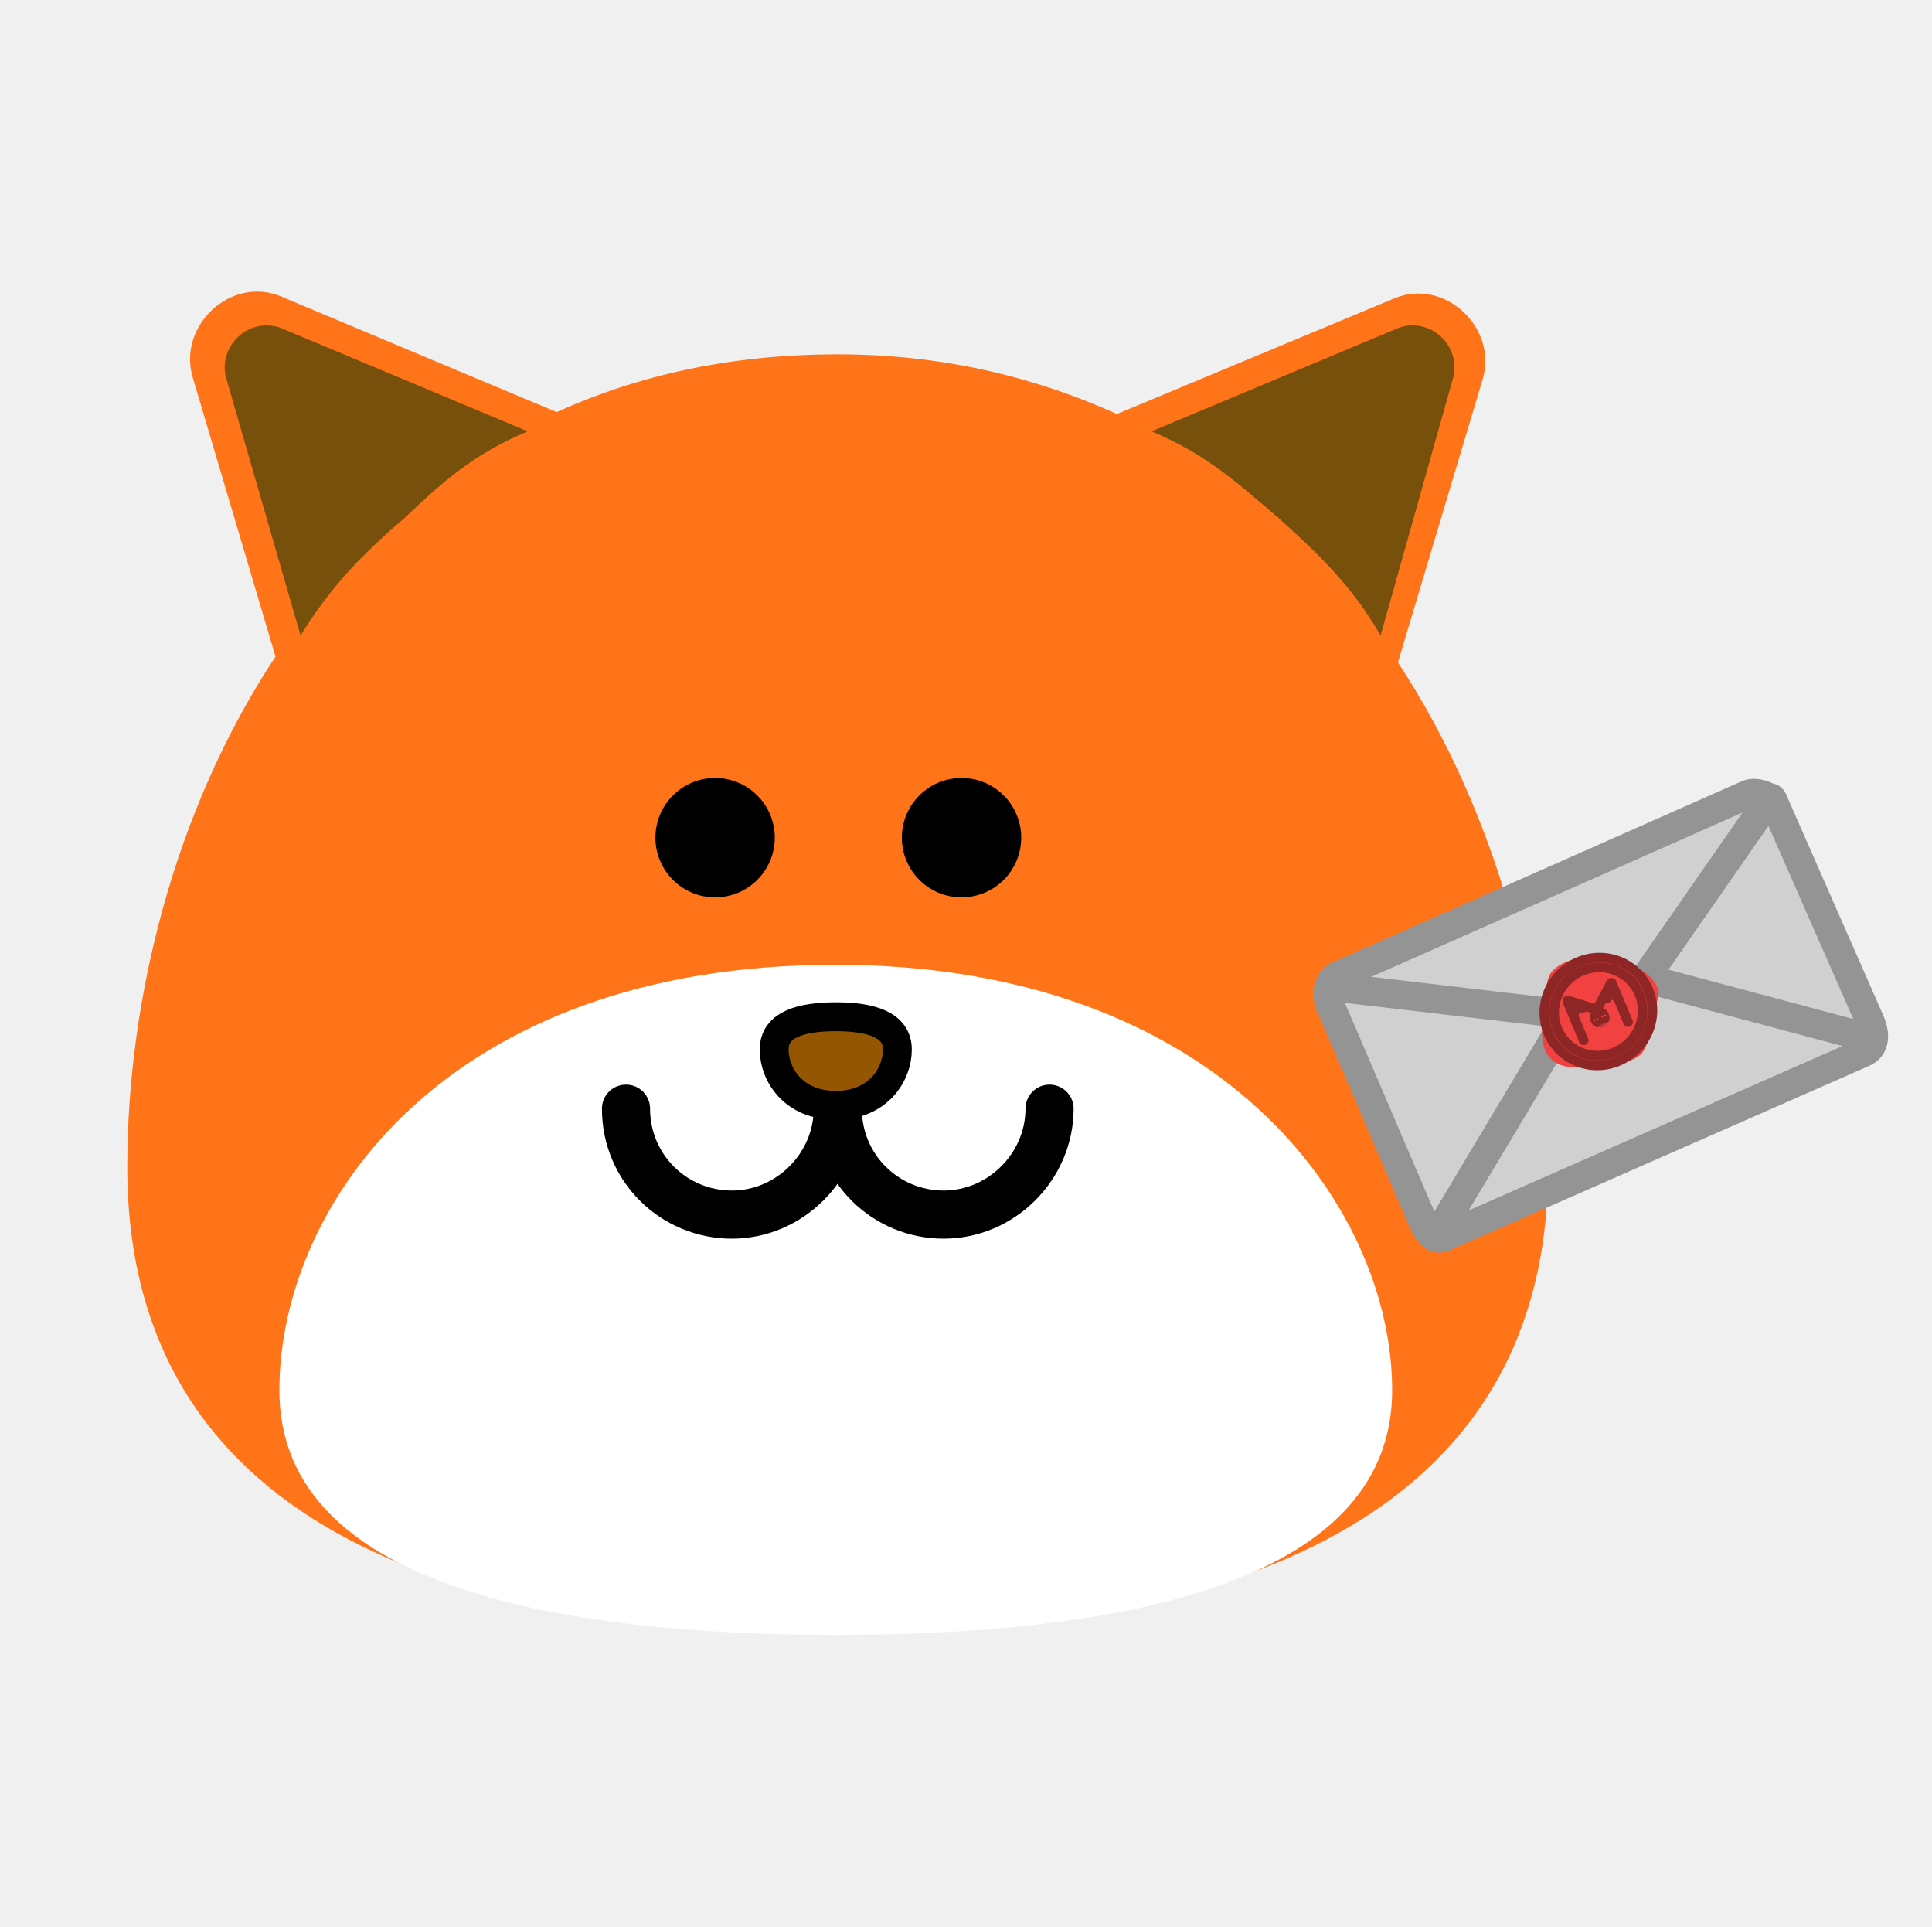
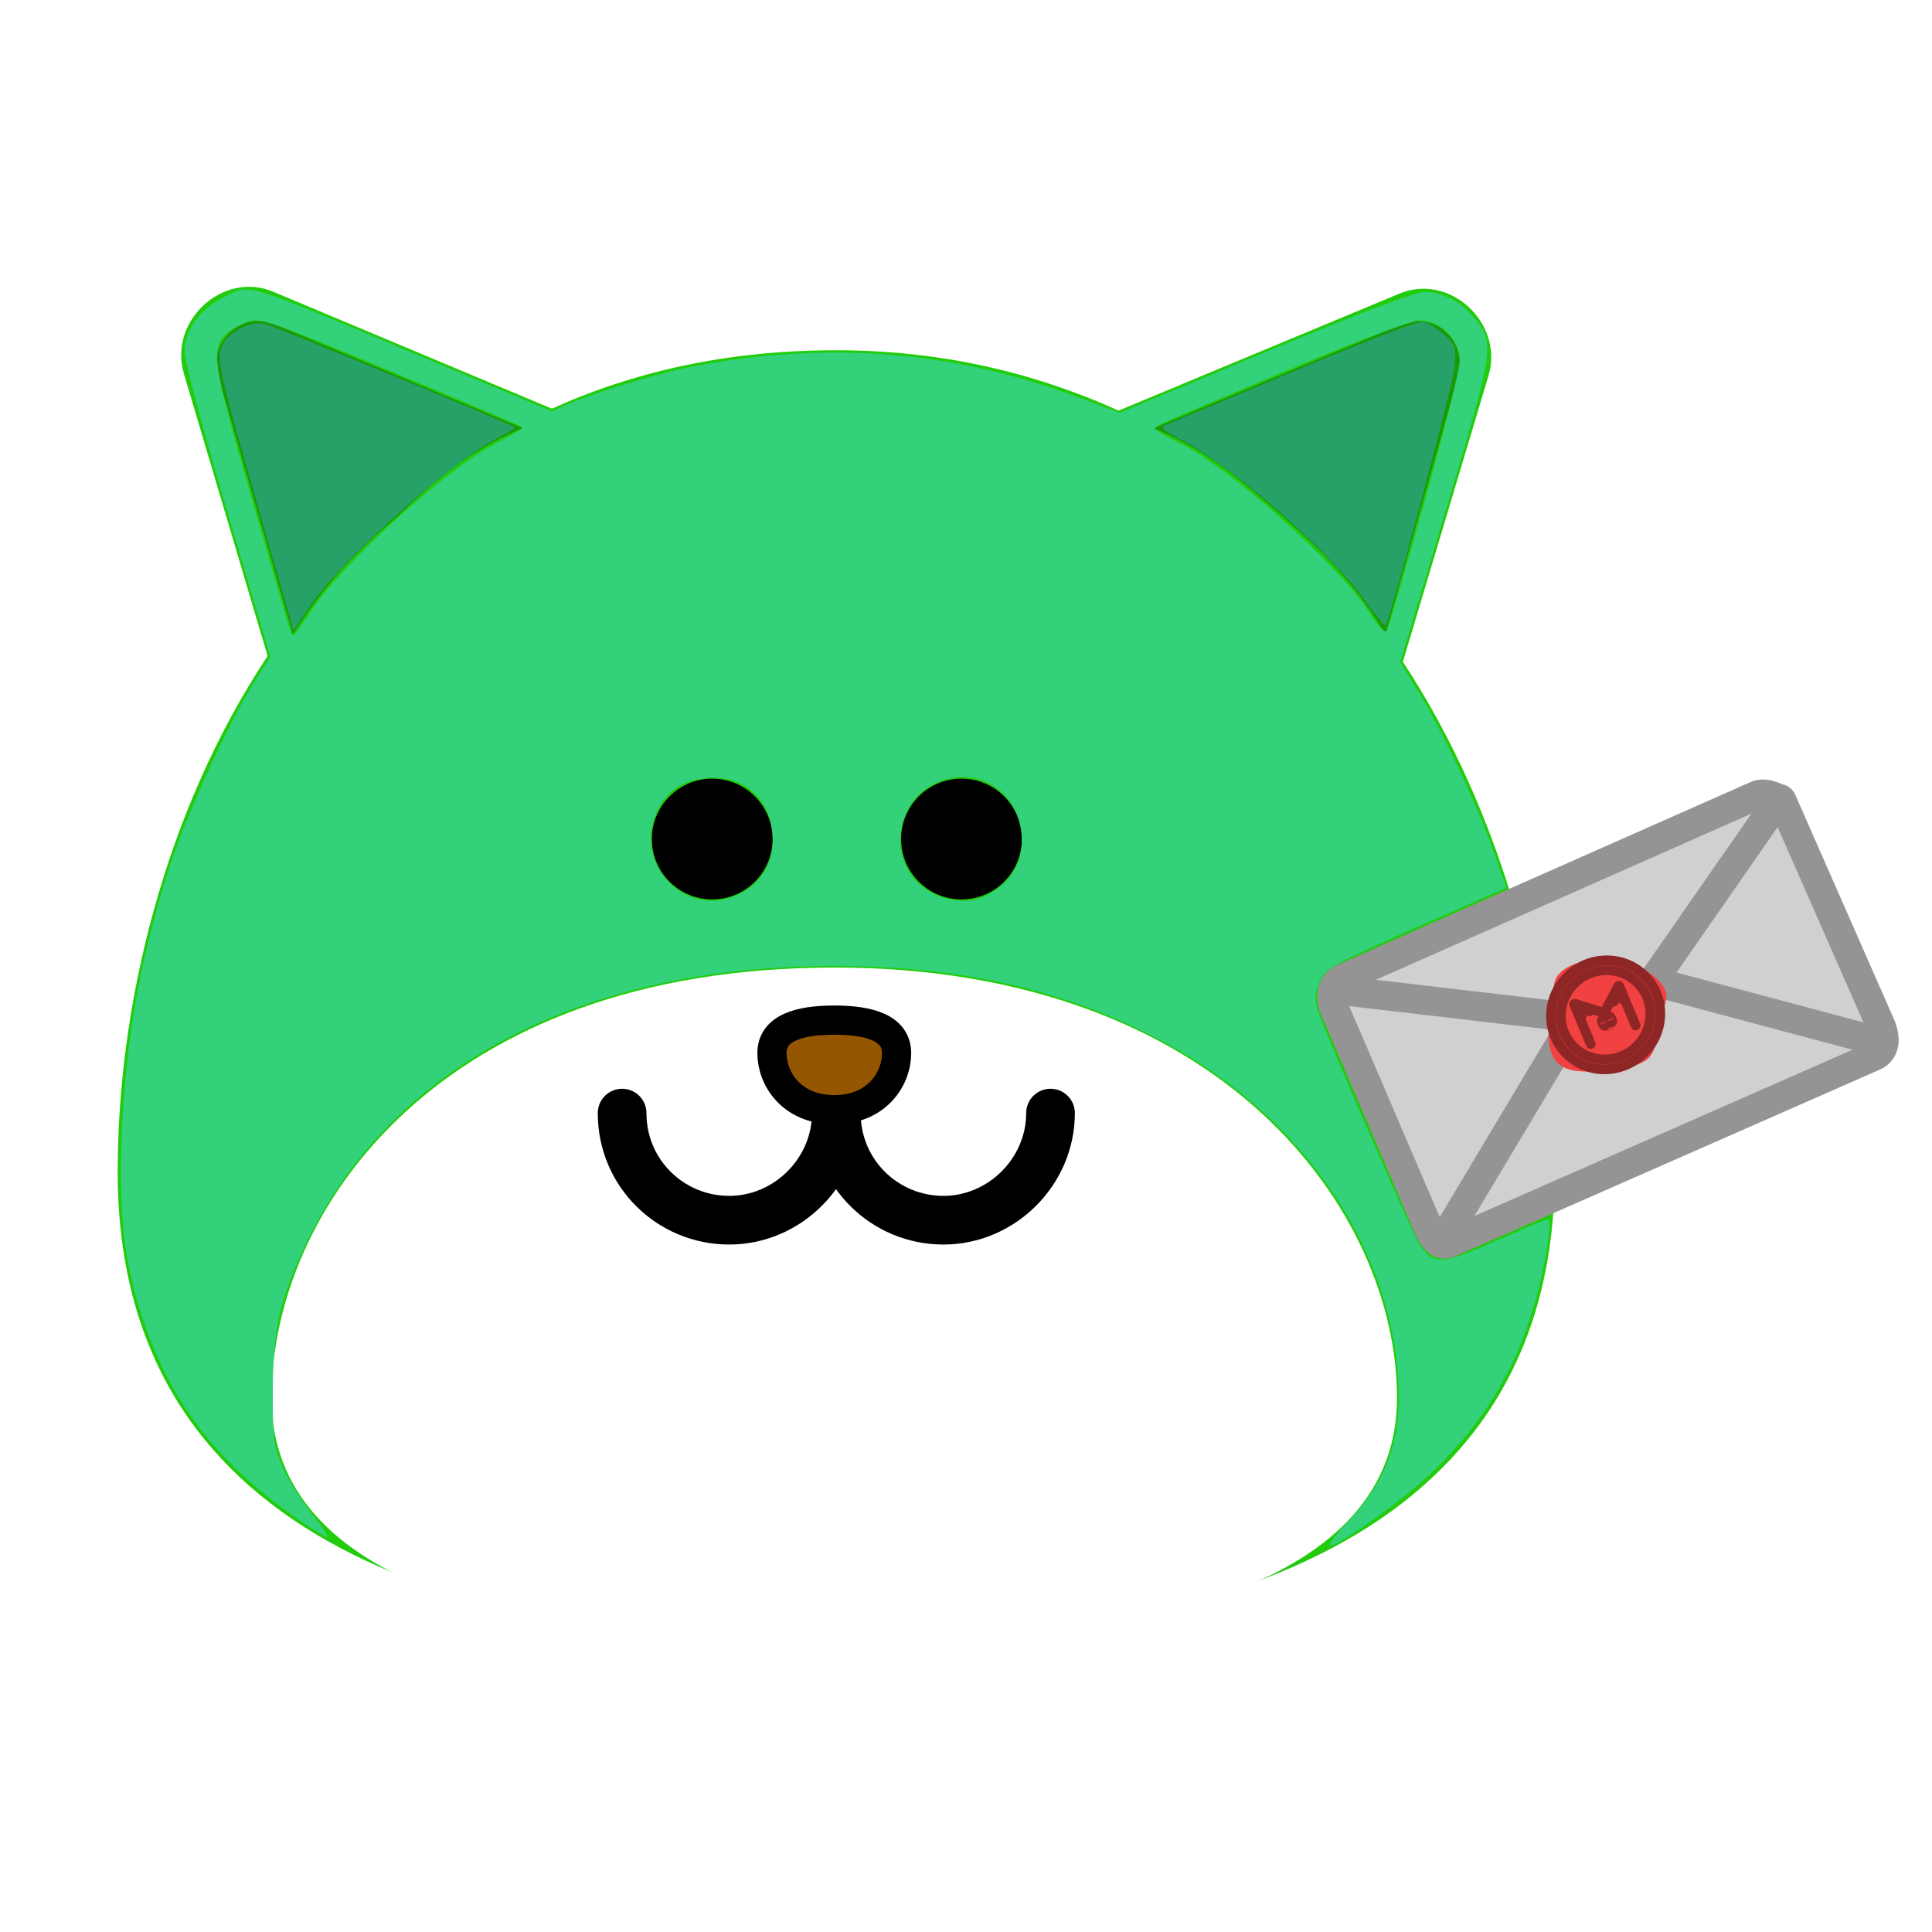
- <svg xmlns="http://www.w3.org/2000/svg" version="1.1" width="100.351" height="100.042" viewBox="0,0,100.351,100.042">
-   <g transform="translate(-269.9089,-129.9789)">
-     <g data-paper-data="{&quot;isPaintingLayer&quot;:true}" fill-rule="nonzero" stroke-linejoin="miter" stroke-miterlimit="10" stroke-dasharray="" stroke-dashoffset="0" style="mix-blend-mode: normal">
-       <path d="M350.32,190.579c0,18.3 -16.5,24.2 -36.9,24.2c-20.4,0 -36.9,-5.9 -36.9,-24.2c0,-8.6 2.4,-18.5 7.7,-26.5l-4.3,-14.5c-0.8,-2.7 2,-5.3 4.6,-4.2l14.3,6c4.2,-1.9 9,-3 14.6,-3c5.5,0 10.3,1.2 14.5,3.1l14.4,-6c2.6,-1.1 5.4,1.5 4.6,4.2l-4.4,14.7c5.2,7.9 7.7,17.7 7.8,26.2z" fill="#ff7319" stroke="none" stroke-width="1" stroke-linecap="butt" />
-       <path d="M342.22,202.179c0,9.6 -12.9,12.7 -28.9,12.7c-16,0 -28.9,-3.1 -28.9,-12.7c0,-9.6 8.6,-22.1 28.9,-22.1c19.9,0 28.9,12.5 28.9,22.1z" fill="#ffffff" stroke="none" stroke-width="1" stroke-linecap="butt" />
-       <path d="M310.12,184.479c0,-1.3 1.4,-1.7 3.2,-1.7c1.8,0 3.2,0.4 3.2,1.7c0,1.3 -1,2.9 -3.2,2.9c-2.2,0 -3.2,-1.6 -3.2,-2.9z" fill="#945600" stroke="#000000" stroke-width="1.5" stroke-linecap="butt" />
-       <path d="M303.952,173.479c0,-1.712 1.388,-3.1 3.1,-3.1c1.712,0 3.1,1.388 3.1,3.1c0,1.712 -1.388,3.1 -3.1,3.1c-1.712,0 -3.1,-1.388 -3.1,-3.1z" fill="#000000" stroke="none" stroke-width="1" stroke-linecap="butt" />
-       <path d="M316.752,173.479c0,-1.712 1.388,-3.1 3.1,-3.1c1.712,0 3.1,1.388 3.1,3.1c0,1.712 -1.388,3.1 -3.1,3.1c-1.712,0 -3.1,-1.388 -3.1,-3.1z" fill="#000000" stroke="none" stroke-width="1" stroke-linecap="butt" />
-       <path d="M290.92,156.879c-2.1,1.8 -3.8,3.5 -5.4,6.1l-3.9,-13.5c-0.3,-1.6 1.2,-3 2.8,-2.5l12.9,5.4c-2.9,1.2 -4.6,2.8 -6.4,4.5z" fill="#77500c" stroke="none" stroke-width="1" stroke-linecap="butt" />
-       <path d="M329.72,152.379l12.9,-5.4c1.6,-0.5 3.1,0.9 2.8,2.5l-3.8,13.5c-1.5,-2.6 -3.3,-4.3 -5.3,-6.1c-2,-1.7 -3.7,-3.3 -6.6,-4.5z" fill="#77500c" stroke="none" stroke-width="1" stroke-linecap="butt" />
-       <g>
-         <path d="M343.813,193.401c-1.166,-2.687 -4.08,-9.544 -4.789,-11.157c-0.297,-0.675 -0.136,-1.365 0.405,-1.603c2.259,-0.993 17.506,-7.745 21.264,-9.409c0.331,-0.147 0.76,0.008 1.025,0.125c0.157,0.069 0.211,0.023 0.275,0.169c0.561,1.275 3.711,8.441 5.046,11.477c0.379,0.861 0.158,1.418 -0.33,1.633c-2.185,0.961 -18.206,8.005 -21.802,9.586c-0.464,0.204 -0.8,-0.141 -1.094,-0.819z" fill="#d0d0d0" stroke="#949494" stroke-width="1.5" stroke-linecap="butt" />
-         <path d="M361.558,171.852l-7.718,11.098l-14.732,-1.723" fill="none" stroke="#949494" stroke-width="1.5" stroke-linecap="round" />
-         <path d="M344.724,193.833l6.538,-10.931" fill="none" stroke="#949494" stroke-width="1.5" stroke-linecap="round" />
-         <path d="M367.12,183.926l-11.665,-3.113" fill="none" stroke="#949494" stroke-width="1.5" stroke-linecap="round" />
-         <path d="M355.677,182.923c-0.108,0.63 -0.126,1.417 -0.56,1.829c-0.62,0.587 -2.87,0.761 -3.768,0.626c-1.528,-0.23 -1.467,-1.758 -1.204,-3.286c0.094,-0.548 0.033,-1.281 0.382,-1.67c0.624,-0.695 1.881,-0.829 2.861,-0.682c1.07,0.161 2.337,0.67 2.644,1.628c0.131,0.41 -0.275,1.097 -0.354,1.555z" fill="#f14141" stroke="none" stroke-width="1" stroke-linecap="butt" />
-         <path d="M355.697,182.923c-0.263,1.528 -1.715,2.581 -3.243,2.352c-0.499,-0.075 -0.944,-0.277 -1.308,-0.569c-0.751,-0.602 -1.158,-1.585 -0.981,-2.614c0.263,-1.528 1.715,-2.581 3.243,-2.352c1.528,0.23 2.553,1.655 2.289,3.183z" fill="#f14141" stroke="#8e2626" stroke-width="0.5" stroke-linecap="butt" />
-         <path d="M355.198,182.848c-0.216,1.252 -1.405,2.115 -2.657,1.927c-1.252,-0.188 -2.091,-1.356 -1.876,-2.608c0.216,-1.252 1.405,-2.115 2.657,-1.927c1.252,0.188 2.091,1.356 1.876,2.608z" fill="#f14141" stroke="#8e2626" stroke-width="0.5" stroke-linecap="butt" />
-         <path d="M352.166,184.003c0,0 -0.771,-1.851 -0.846,-2.031c-0.012,-0.028 0.014,-0.039 0.055,-0.027c0.155,0.045 1.141,0.364 1.407,0.442c0.043,0.012 0.082,-0.006 0.106,-0.049c0.145,-0.258 0.635,-1.196 0.699,-1.31c0.013,-0.023 0.031,-0.022 0.042,0.004c0.072,0.174 0.844,2.025 0.844,2.025" fill="none" stroke="#8e2626" stroke-width="0.5" stroke-linecap="round" />
-         <path d="M351.725,182.502l-0.138,-0.331l0.525,0.151" fill="#8e2626" stroke="#8e2626" stroke-width="0.5" stroke-linecap="round" />
-         <path d="M353.351,181.833l0.262,-0.479l0.138,0.331" data-paper-data="{&quot;index&quot;:null}" fill="#8e2626" stroke="#8e2626" stroke-width="0.5" stroke-linecap="round" />
-         <path d="M353.148,182.762c-0.035,-0.084 -0.044,-0.16 -0.02,-0.17c0.024,-0.01 0.071,0.05 0.106,0.134c0.035,0.084 0.044,0.16 0.02,0.17c-0.024,0.01 -0.071,-0.05 -0.106,-0.134z" fill="#8e2626" stroke="#8e2626" stroke-width="0.5" stroke-linecap="butt" />
-         <path d="M352.77,182.936c-0.035,-0.084 -0.044,-0.16 -0.02,-0.17c0.024,-0.01 0.071,0.05 0.106,0.134c0.035,0.084 0.044,0.16 0.02,0.17c-0.024,0.01 -0.071,-0.05 -0.106,-0.134z" fill="#8e2626" stroke="#8e2626" stroke-width="0.5" stroke-linecap="butt" />
-         <g fill="#8e2626" stroke="#8e2626" stroke-width="0" stroke-linecap="butt">
-           <path d="M353.372,183.168c0.008,0.009 -0,0.017 -0,0.017l-0.013,0.013c-0.062,0.059 -0.139,0.076 -0.193,0.032c-0.007,0.078 -0.062,0.139 -0.153,0.092l-0.014,-0.014c0,0 -0.008,-0.009 0,-0.017c0.009,-0.008 0.017,0 0.017,0l0.011,0.012c0.081,0.042 0.12,-0.025 0.116,-0.097c-0.011,-0.015 -0.021,-0.035 -0.029,-0.058c0,0 -0.004,-0.011 0.008,-0.015c0.011,-0.004 0.015,0.008 0.015,0.008c0,0.002 0.001,0.003 0.001,0.004c0.001,-0.001 0.002,-0.001 0.004,-0.002c0.011,-0.004 0.015,0.008 0.015,0.008c0.005,0.015 0.008,0.03 0.009,0.046c0.045,0.055 0.118,0.044 0.176,-0.015l0.013,-0.013c0,0 0.009,-0.008 0.017,0z" />
-           <path d="M353.074,183.117c-0.006,-0.025 0.041,-0.049 0.066,-0.055c0.025,-0.006 0.073,-0.023 0.079,0.002c0.006,0.025 -0.023,0.092 -0.048,0.098c-0.025,0.006 -0.091,-0.02 -0.097,-0.045z" />
+ <svg xmlns="http://www.w3.org/2000/svg" version="1.1" width="99.216" height="99.216" viewBox="0,0,99.216,99.216" id="svg971">
+   <defs id="defs975" />
+   <g transform="translate(-0.39179,-0.39179)" id="g969">
+     <g data-paper-data="{&quot;isPaintingLayer&quot;:true}" fill-rule="nonzero" stroke-linejoin="miter" stroke-miterlimit="10" stroke-dasharray="" stroke-dashoffset="0" style="mix-blend-mode: normal" id="g967">
+       <path d="M0.392,99.608v-99.216h99.216v99.216z" fill="#ffffff" stroke="none" stroke-width="none" stroke-linecap="butt" id="path917" />
+       <path d="M80.235,60.579c0,18.3 -16.5,24.2 -36.9,24.2c-20.4,0 -36.9,-5.9 -36.9,-24.2c0,-8.6 2.4,-18.5 7.7,-26.5l-4.3,-14.5c-0.8,-2.7 2,-5.3 4.6,-4.2l14.3,6c4.2,-1.9 9,-3 14.6,-3c5.5,0 10.3,1.2 14.5,3.1l14.4,-6c2.6,-1.1 5.4,1.5 4.6,4.2l-4.4,14.7c5.2,7.9 7.7,17.7 7.8,26.2z" fill="#22cc0d" stroke="none" stroke-width="1" stroke-linecap="butt" id="path919" />
+       <path d="M72.135,72.179c0,9.6 -12.9,12.7 -28.9,12.7c-16,0 -28.9,-3.1 -28.9,-12.7c0,-9.6 8.6,-22.1 28.9,-22.1c19.9,0 28.9,12.5 28.9,22.1z" fill="#ffffff" stroke="none" stroke-width="1" stroke-linecap="butt" id="path921" />
+       <path d="M40.035,54.479c0,-1.3 1.4,-1.7 3.2,-1.7c1.8,0 3.2,0.4 3.2,1.7c0,1.3 -1,2.9 -3.2,2.9c-2.2,0 -3.2,-1.6 -3.2,-2.9z" fill="#945600" stroke="#000000" stroke-width="1.5" stroke-linecap="butt" id="path923" />
+       <path d="M33.867,43.479c0,-1.712 1.388,-3.1 3.1,-3.1c1.712,0 3.1,1.388 3.1,3.1c0,1.712 -1.388,3.1 -3.1,3.1c-1.712,0 -3.1,-1.388 -3.1,-3.1z" fill="#000000" stroke="none" stroke-width="1" stroke-linecap="butt" id="path925" />
+       <path d="M46.667,43.479c0,-1.712 1.388,-3.1 3.1,-3.1c1.712,0 3.1,1.388 3.1,3.1c0,1.712 -1.388,3.1 -3.1,3.1c-1.712,0 -3.1,-1.388 -3.1,-3.1z" fill="#000000" stroke="none" stroke-width="1" stroke-linecap="butt" id="path927" />
+       <path d="M20.835,26.879c-2.1,1.8 -3.8,3.5 -5.4,6.1l-3.9,-13.5c-0.3,-1.6 1.2,-3 2.8,-2.5l12.9,5.4c-2.9,1.2 -4.6,2.8 -6.4,4.5z" fill="#1a9909" stroke="none" stroke-width="1" stroke-linecap="butt" id="path929" />
+       <path d="M59.635,22.379l12.9,-5.4c1.6,-0.5 3.1,0.9 2.8,2.5l-3.8,13.5c-1.5,-2.6 -3.3,-4.3 -5.3,-6.1c-2,-1.7 -3.7,-3.3 -6.6,-4.5z" fill="#1a9909" stroke="none" stroke-width="1" stroke-linecap="butt" id="path931" />
+       <g id="g963">
+         <path d="M73.728,63.401c-1.166,-2.687 -4.08,-9.544 -4.789,-11.157c-0.297,-0.675 -0.136,-1.365 0.405,-1.603c2.259,-0.993 17.506,-7.745 21.264,-9.409c0.331,-0.147 0.76,0.008 1.025,0.125c0.157,0.069 0.211,0.023 0.275,0.169c0.561,1.275 3.711,8.441 5.046,11.477c0.379,0.861 0.158,1.418 -0.33,1.633c-2.185,0.961 -18.206,8.005 -21.802,9.586c-0.464,0.204 -0.8,-0.141 -1.094,-0.819z" fill="#d0d0d0" stroke="#949494" stroke-width="1.5" stroke-linecap="butt" id="path933" />
+         <path d="M91.473,41.852l-7.718,11.098l-14.732,-1.723" fill="none" stroke="#949494" stroke-width="1.5" stroke-linecap="round" id="path935" />
+         <path d="M74.639,63.833l6.538,-10.931" fill="none" stroke="#949494" stroke-width="1.5" stroke-linecap="round" id="path937" />
+         <path d="M97.036,53.926l-11.665,-3.113" fill="none" stroke="#949494" stroke-width="1.5" stroke-linecap="round" id="path939" />
+         <path d="M85.592,52.923c-0.108,0.63 -0.126,1.417 -0.56,1.829c-0.62,0.587 -2.87,0.761 -3.768,0.626c-1.528,-0.23 -1.467,-1.758 -1.204,-3.286c0.094,-0.548 0.033,-1.281 0.382,-1.67c0.624,-0.695 1.881,-0.829 2.861,-0.682c1.07,0.161 2.337,0.67 2.644,1.628c0.131,0.41 -0.275,1.097 -0.354,1.555z" fill="#f14141" stroke="none" stroke-width="1" stroke-linecap="butt" id="path941" />
+         <path d="M85.613,52.923c-0.263,1.528 -1.715,2.581 -3.243,2.352c-0.499,-0.075 -0.944,-0.277 -1.308,-0.569c-0.751,-0.602 -1.158,-1.585 -0.981,-2.614c0.263,-1.528 1.715,-2.581 3.243,-2.352c1.528,0.23 2.553,1.655 2.289,3.183z" fill="#f14141" stroke="#8e2626" stroke-width="0.5" stroke-linecap="butt" id="path943" />
+         <path d="M85.113,52.848c-0.216,1.252 -1.405,2.115 -2.657,1.927c-1.252,-0.188 -2.091,-1.356 -1.876,-2.608c0.216,-1.252 1.405,-2.115 2.657,-1.927c1.252,0.188 2.091,1.356 1.876,2.608z" fill="#f14141" stroke="#8e2626" stroke-width="0.5" stroke-linecap="butt" id="path945" />
+         <path d="M82.082,54.003c0,0 -0.771,-1.851 -0.846,-2.031c-0.012,-0.028 0.014,-0.039 0.055,-0.027c0.155,0.045 1.141,0.364 1.407,0.442c0.043,0.012 0.082,-0.006 0.106,-0.049c0.145,-0.258 0.635,-1.196 0.699,-1.31c0.013,-0.023 0.031,-0.022 0.042,0.004c0.072,0.174 0.844,2.025 0.844,2.025" fill="none" stroke="#8e2626" stroke-width="0.5" stroke-linecap="round" id="path947" />
+         <path d="M81.641,52.502l-0.138,-0.331l0.525,0.151" fill="#8e2626" stroke="#8e2626" stroke-width="0.5" stroke-linecap="round" id="path949" />
+         <path d="M83.267,51.833l0.262,-0.479l0.138,0.331" data-paper-data="{&quot;index&quot;:null}" fill="#8e2626" stroke="#8e2626" stroke-width="0.5" stroke-linecap="round" id="path951" />
+         <path d="M83.063,52.762c-0.035,-0.084 -0.044,-0.16 -0.02,-0.17c0.024,-0.01 0.071,0.05 0.106,0.134c0.035,0.084 0.044,0.16 0.02,0.17c-0.024,0.01 -0.071,-0.05 -0.106,-0.134z" fill="#8e2626" stroke="#8e2626" stroke-width="0.5" stroke-linecap="butt" id="path953" />
+         <path d="M82.686,52.936c-0.035,-0.084 -0.044,-0.16 -0.02,-0.17c0.024,-0.01 0.071,0.05 0.106,0.134c0.035,0.084 0.044,0.16 0.02,0.17c-0.024,0.01 -0.071,-0.05 -0.106,-0.134z" fill="#8e2626" stroke="#8e2626" stroke-width="0.5" stroke-linecap="butt" id="path955" />
+         <g fill="#8e2626" stroke="#8e2626" stroke-width="0" stroke-linecap="butt" id="g961">
+           <path d="M83.287,53.168c0.008,0.009 -0,0.017 -0,0.017l-0.013,0.013c-0.062,0.059 -0.139,0.076 -0.193,0.032c-0.007,0.078 -0.062,0.139 -0.153,0.092l-0.014,-0.014c0,0 -0.008,-0.009 0,-0.017c0.009,-0.008 0.017,0 0.017,0l0.011,0.012c0.081,0.042 0.12,-0.025 0.116,-0.097c-0.011,-0.015 -0.021,-0.035 -0.029,-0.058c0,0 -0.004,-0.011 0.008,-0.015c0.011,-0.004 0.015,0.008 0.015,0.008c0,0.002 0.001,0.003 0.001,0.004c0.001,-0.001 0.002,-0.001 0.004,-0.002c0.011,-0.004 0.015,0.008 0.015,0.008c0.005,0.015 0.008,0.03 0.009,0.046c0.045,0.055 0.118,0.044 0.176,-0.015l0.013,-0.013c0,0 0.009,-0.008 0.017,0z" id="path957" />
+           <path d="M82.989,53.117c-0.006,-0.025 0.041,-0.049 0.066,-0.055c0.025,-0.006 0.073,-0.023 0.079,0.002c0.006,0.025 -0.023,0.092 -0.048,0.098c-0.025,0.006 -0.091,-0.02 -0.097,-0.045z" id="path959" />
        </g>
      </g>
-       <path d="M324.424,187.554c0,3 -2.5,5.5 -5.5,5.5c-3,0 -5.5,-2.4 -5.5,-5.5c0,-0.2 0,-0.2 0,-0.2c0,-0.2 0,-0.3 0,-0.3c0,0 0,0.1 0,0.3c0,0 0,0 0,0.2c0,3 -2.5,5.5 -5.5,5.5c-3,0 -5.5,-2.4 -5.5,-5.5" fill="none" stroke="#000000" stroke-width="2.5" stroke-linecap="round" />
+       <path d="M54.34,57.554c0,3 -2.5,5.5 -5.5,5.5c-3,0 -5.5,-2.4 -5.5,-5.5c0,-0.2 0,-0.2 0,-0.2c0,-0.2 0,-0.3 0,-0.3c0,0 0,0.1 0,0.3c0,0 0,0 0,0.2c0,3 -2.5,5.5 -5.5,5.5c-3,0 -5.5,-2.4 -5.5,-5.5" fill="none" stroke="#000000" stroke-width="2.5" stroke-linecap="round" id="path965" />
    </g>
+     <path style="fill:#33d17a;stroke-width:0.22" d="M 69.265,78.105 C 71.289,75.973 72.047,73.703 71.789,70.545 71.211,63.46 66.451,56.912 59.187,53.204 54.37,50.746 49.177,49.608 42.773,49.608 c -13.003,0 -22.836,5.225 -27.129,14.415 -1.299,2.781 -1.623,4.25 -1.634,7.412 -0.009,2.472 0.047,2.881 0.536,3.966 0.3,0.665 0.971,1.732 1.491,2.37 0.52,0.638 0.861,1.16 0.759,1.16 -0.103,0 -0.773,-0.41 -1.491,-0.911 C 11.046,75.047 8.634,71.864 7.203,67.327 6.362,64.659 6.094,62.132 6.248,58.317 6.455,53.164 7.312,48.582 8.964,43.783 9.839,41.241 11.908,36.823 13.086,34.982 l 0.8,-1.25 -2.203,-7.424 c -1.211,-4.083 -2.203,-7.789 -2.203,-8.234 0,-1.124 0.783,-2.205 2.054,-2.835 1.338,-0.664 0.842,-0.812 9.741,2.92 l 7.055,2.959 0.772,-0.333 c 1.415,-0.611 4.501,-1.56 6.173,-1.9 6.888,-1.399 13.535,-0.917 19.88,1.441 l 2.352,0.874 7.445,-3.103 c 4.558,-1.9 7.733,-3.103 8.187,-3.103 0.942,0 1.835,0.461 2.559,1.321 1.088,1.293 1.054,1.521 -1.469,9.938 l -2.322,7.746 0.903,1.466 c 1.209,1.964 3.057,5.88 3.879,8.221 l 0.669,1.904 -4.642,2.048 c -4.331,1.911 -4.664,2.099 -4.957,2.8 -0.244,0.584 -0.26,0.915 -0.073,1.482 0.402,1.217 4.811,11.374 5.186,11.947 0.73,1.114 1.147,1.101 3.914,-0.124 1.398,-0.619 2.612,-1.125 2.699,-1.125 0.259,0 -0.12,2.398 -0.689,4.363 -0.982,3.387 -2.605,6.067 -5.187,8.56 -1.51,1.458 -4.809,3.834 -5.323,3.834 -0.124,0 0.316,-0.57 0.978,-1.268 z M 37.775,46 c 1.216,-0.508 1.912,-1.539 1.912,-2.832 0,-2.077 -1.453,-3.428 -3.445,-3.204 -1.189,0.134 -1.947,0.616 -2.428,1.543 -1.4,2.696 1.202,5.646 3.962,4.493 z m 12.921,-0.022 c 1.165,-0.602 1.779,-1.573 1.779,-2.81 0,-2.561 -2.407,-4.041 -4.634,-2.85 -1.493,0.798 -2.07,2.923 -1.196,4.402 0.796,1.347 2.722,1.945 4.051,1.258 z M 15.991,31.363 c 1.641,-2.475 6.83,-7.197 9.385,-8.539 0.855,-0.45 1.523,-0.849 1.484,-0.888 -0.039,-0.039 -3.079,-1.327 -6.755,-2.862 -6.144,-2.566 -6.74,-2.772 -7.372,-2.551 -0.378,0.132 -0.866,0.401 -1.084,0.598 -0.846,0.766 -0.74,1.477 1.243,8.36 2.139,7.422 2.056,7.151 2.173,7.151 0.047,0 0.464,-0.57 0.926,-1.268 z m 57.186,-5.658 c 0.982,-3.506 1.786,-6.737 1.786,-7.18 0,-1.062 -1.003,-2.08 -2.042,-2.073 -0.398,0.003 -3.099,1.005 -6.115,2.27 -7.529,3.157 -7.497,3.143 -7.487,3.297 0.005,0.076 0.512,0.374 1.127,0.663 2.58,1.211 8.322,6.317 9.895,8.798 0.492,0.775 0.791,1.07 0.895,0.882 0.086,-0.156 0.96,-3.152 1.942,-6.658 z" id="path1115" transform="translate(0.39179,0.39179)" />
+     <path style="fill:#26a269;stroke-width:0.22" d="m 70.045,30.781 c -1.925,-2.621 -6.759,-6.843 -9.388,-8.199 -0.978,-0.504 -1.114,-0.641 -0.772,-0.772 0.229,-0.088 2.351,-0.975 4.716,-1.971 5.302,-2.234 8.042,-3.303 8.463,-3.303 0.177,0 0.639,0.267 1.027,0.593 0.674,0.567 0.7,0.648 0.585,1.819 -0.097,0.987 -3.308,12.941 -3.538,13.172 -0.035,0.035 -0.527,-0.567 -1.093,-1.339 z" id="path1259" transform="translate(0.39179,0.39179)" />
+     <path style="fill:#26a269;stroke-width:0.22" d="m 13.26,26.06 c -2.028,-7.055 -2.171,-7.719 -1.812,-8.389 0.349,-0.653 1.49,-1.201 2.153,-1.034 0.533,0.134 12.673,5.156 12.824,5.305 0.042,0.042 -0.355,0.292 -0.882,0.557 -2.374,1.192 -8.167,6.409 -9.707,8.743 l -0.756,1.146 z" id="path1261" transform="translate(0.39179,0.39179)" />
  </g>
</svg>
